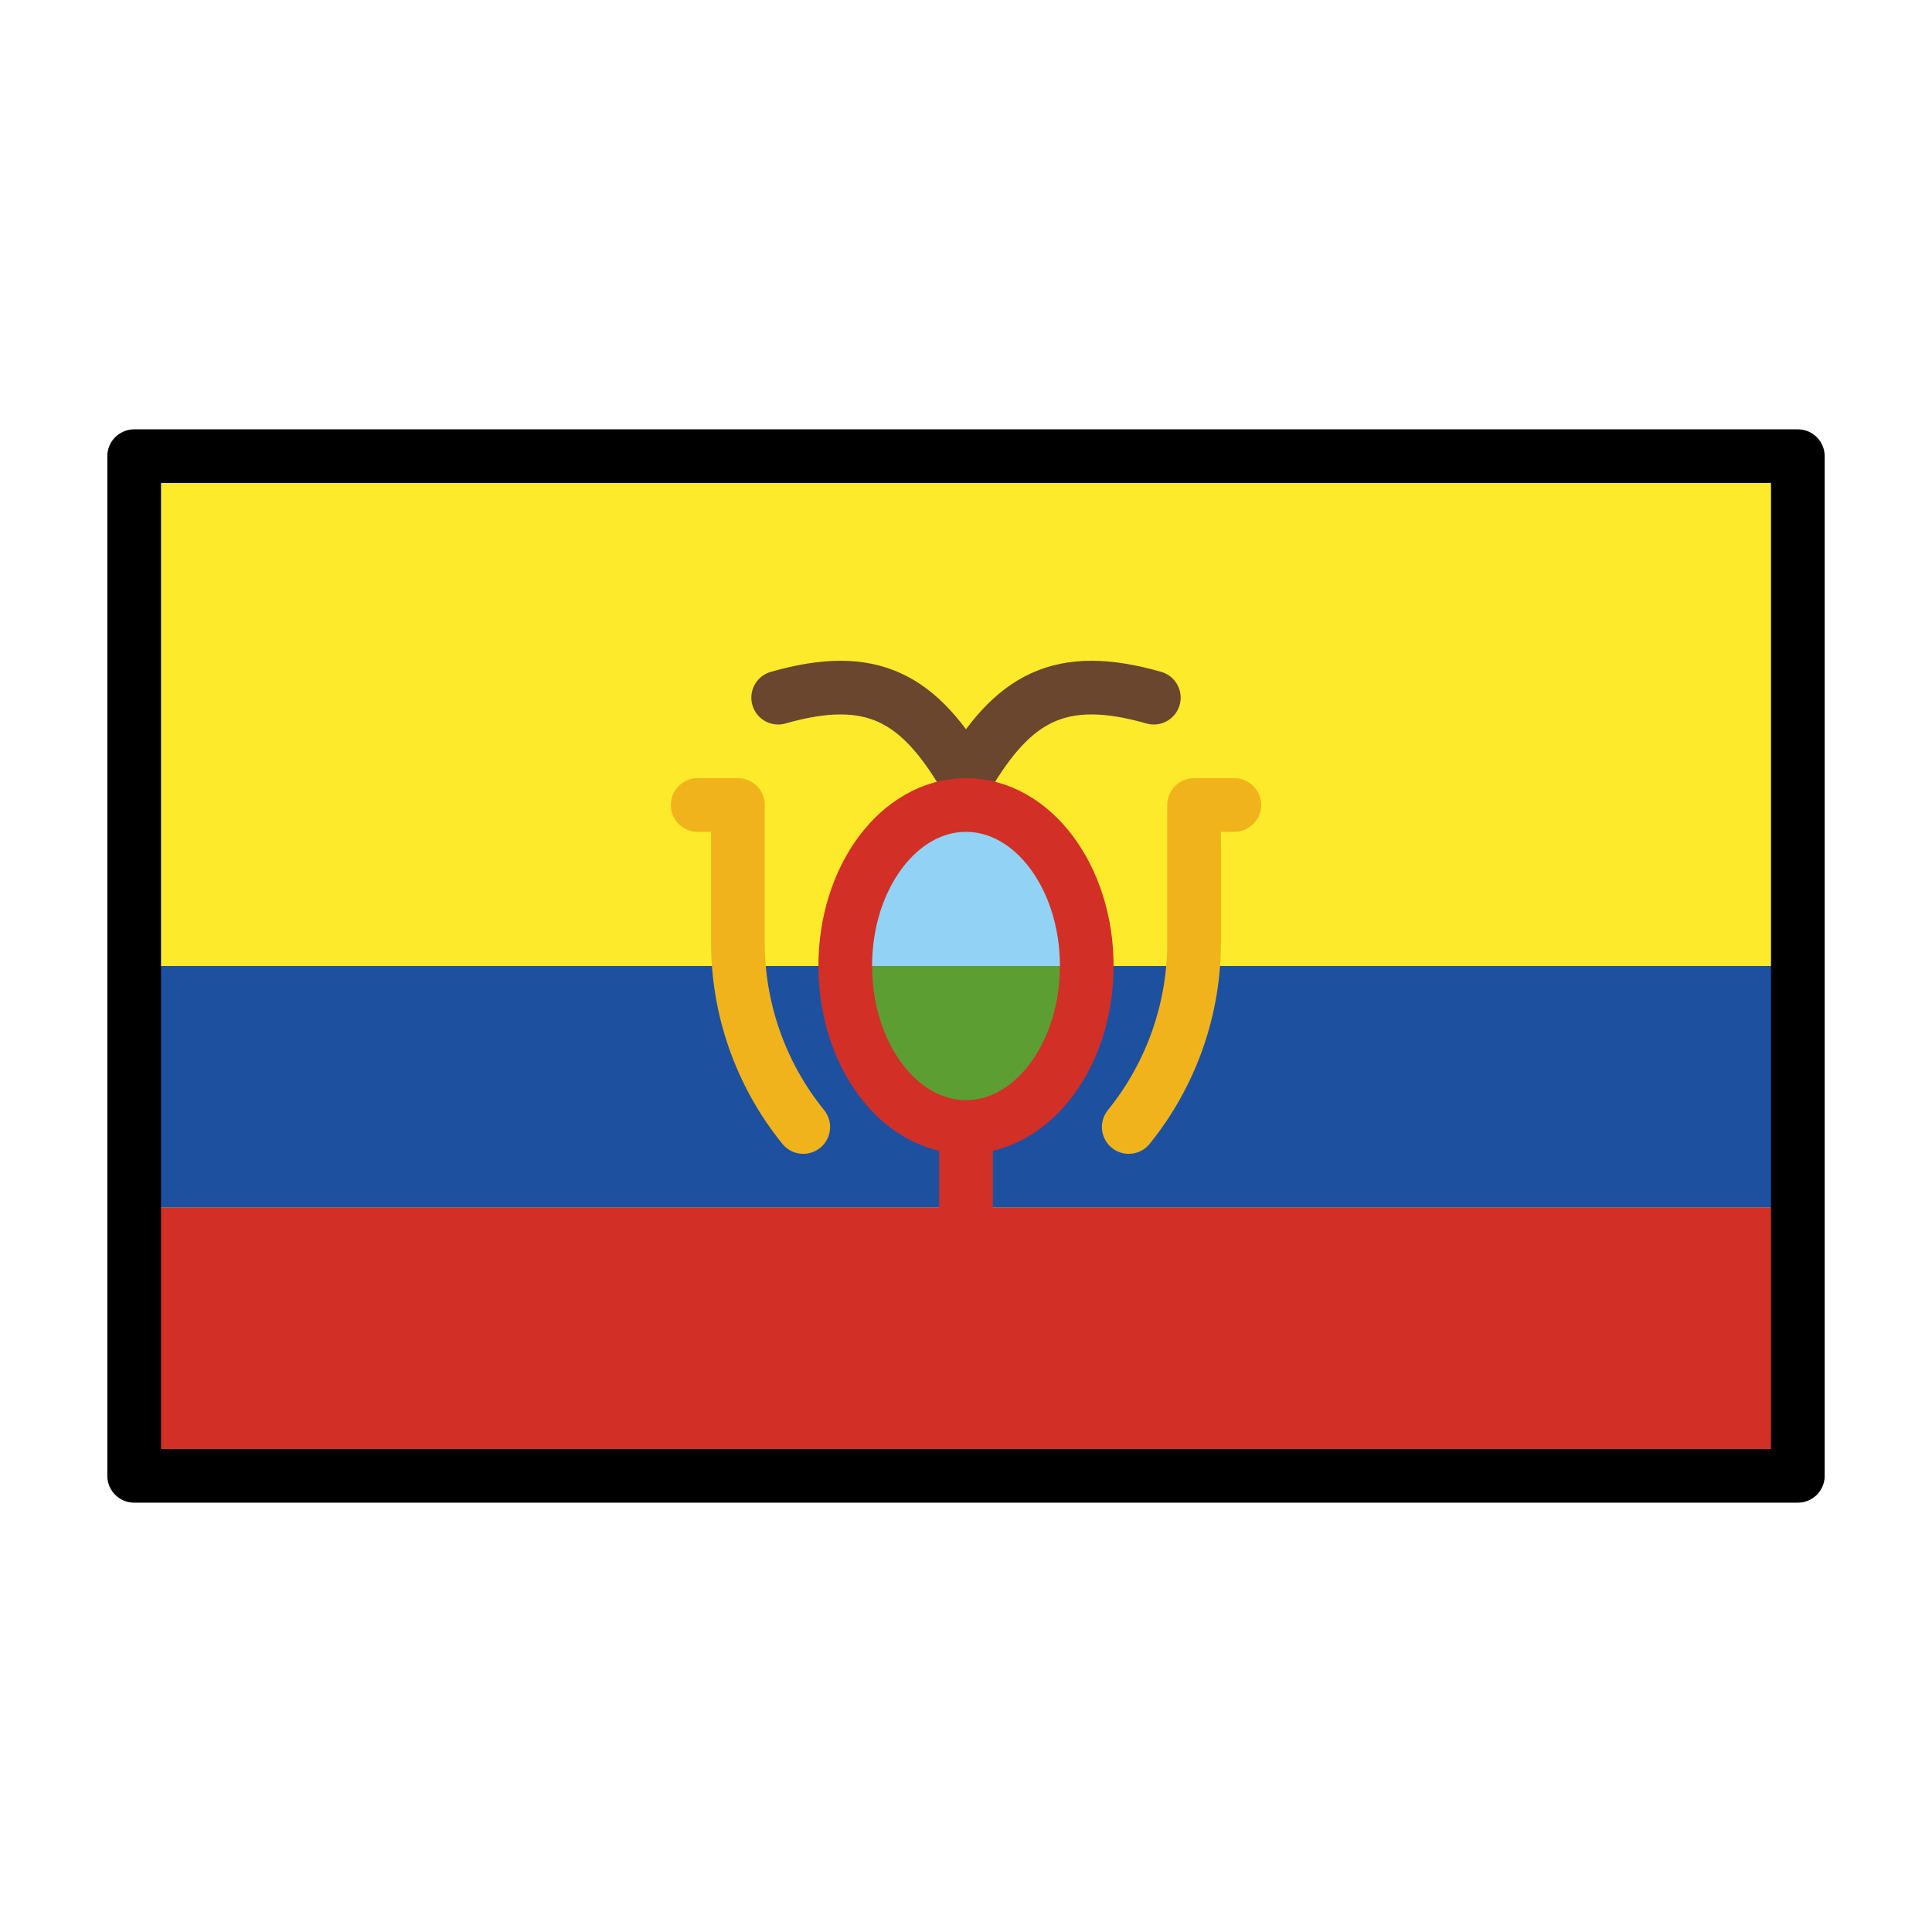
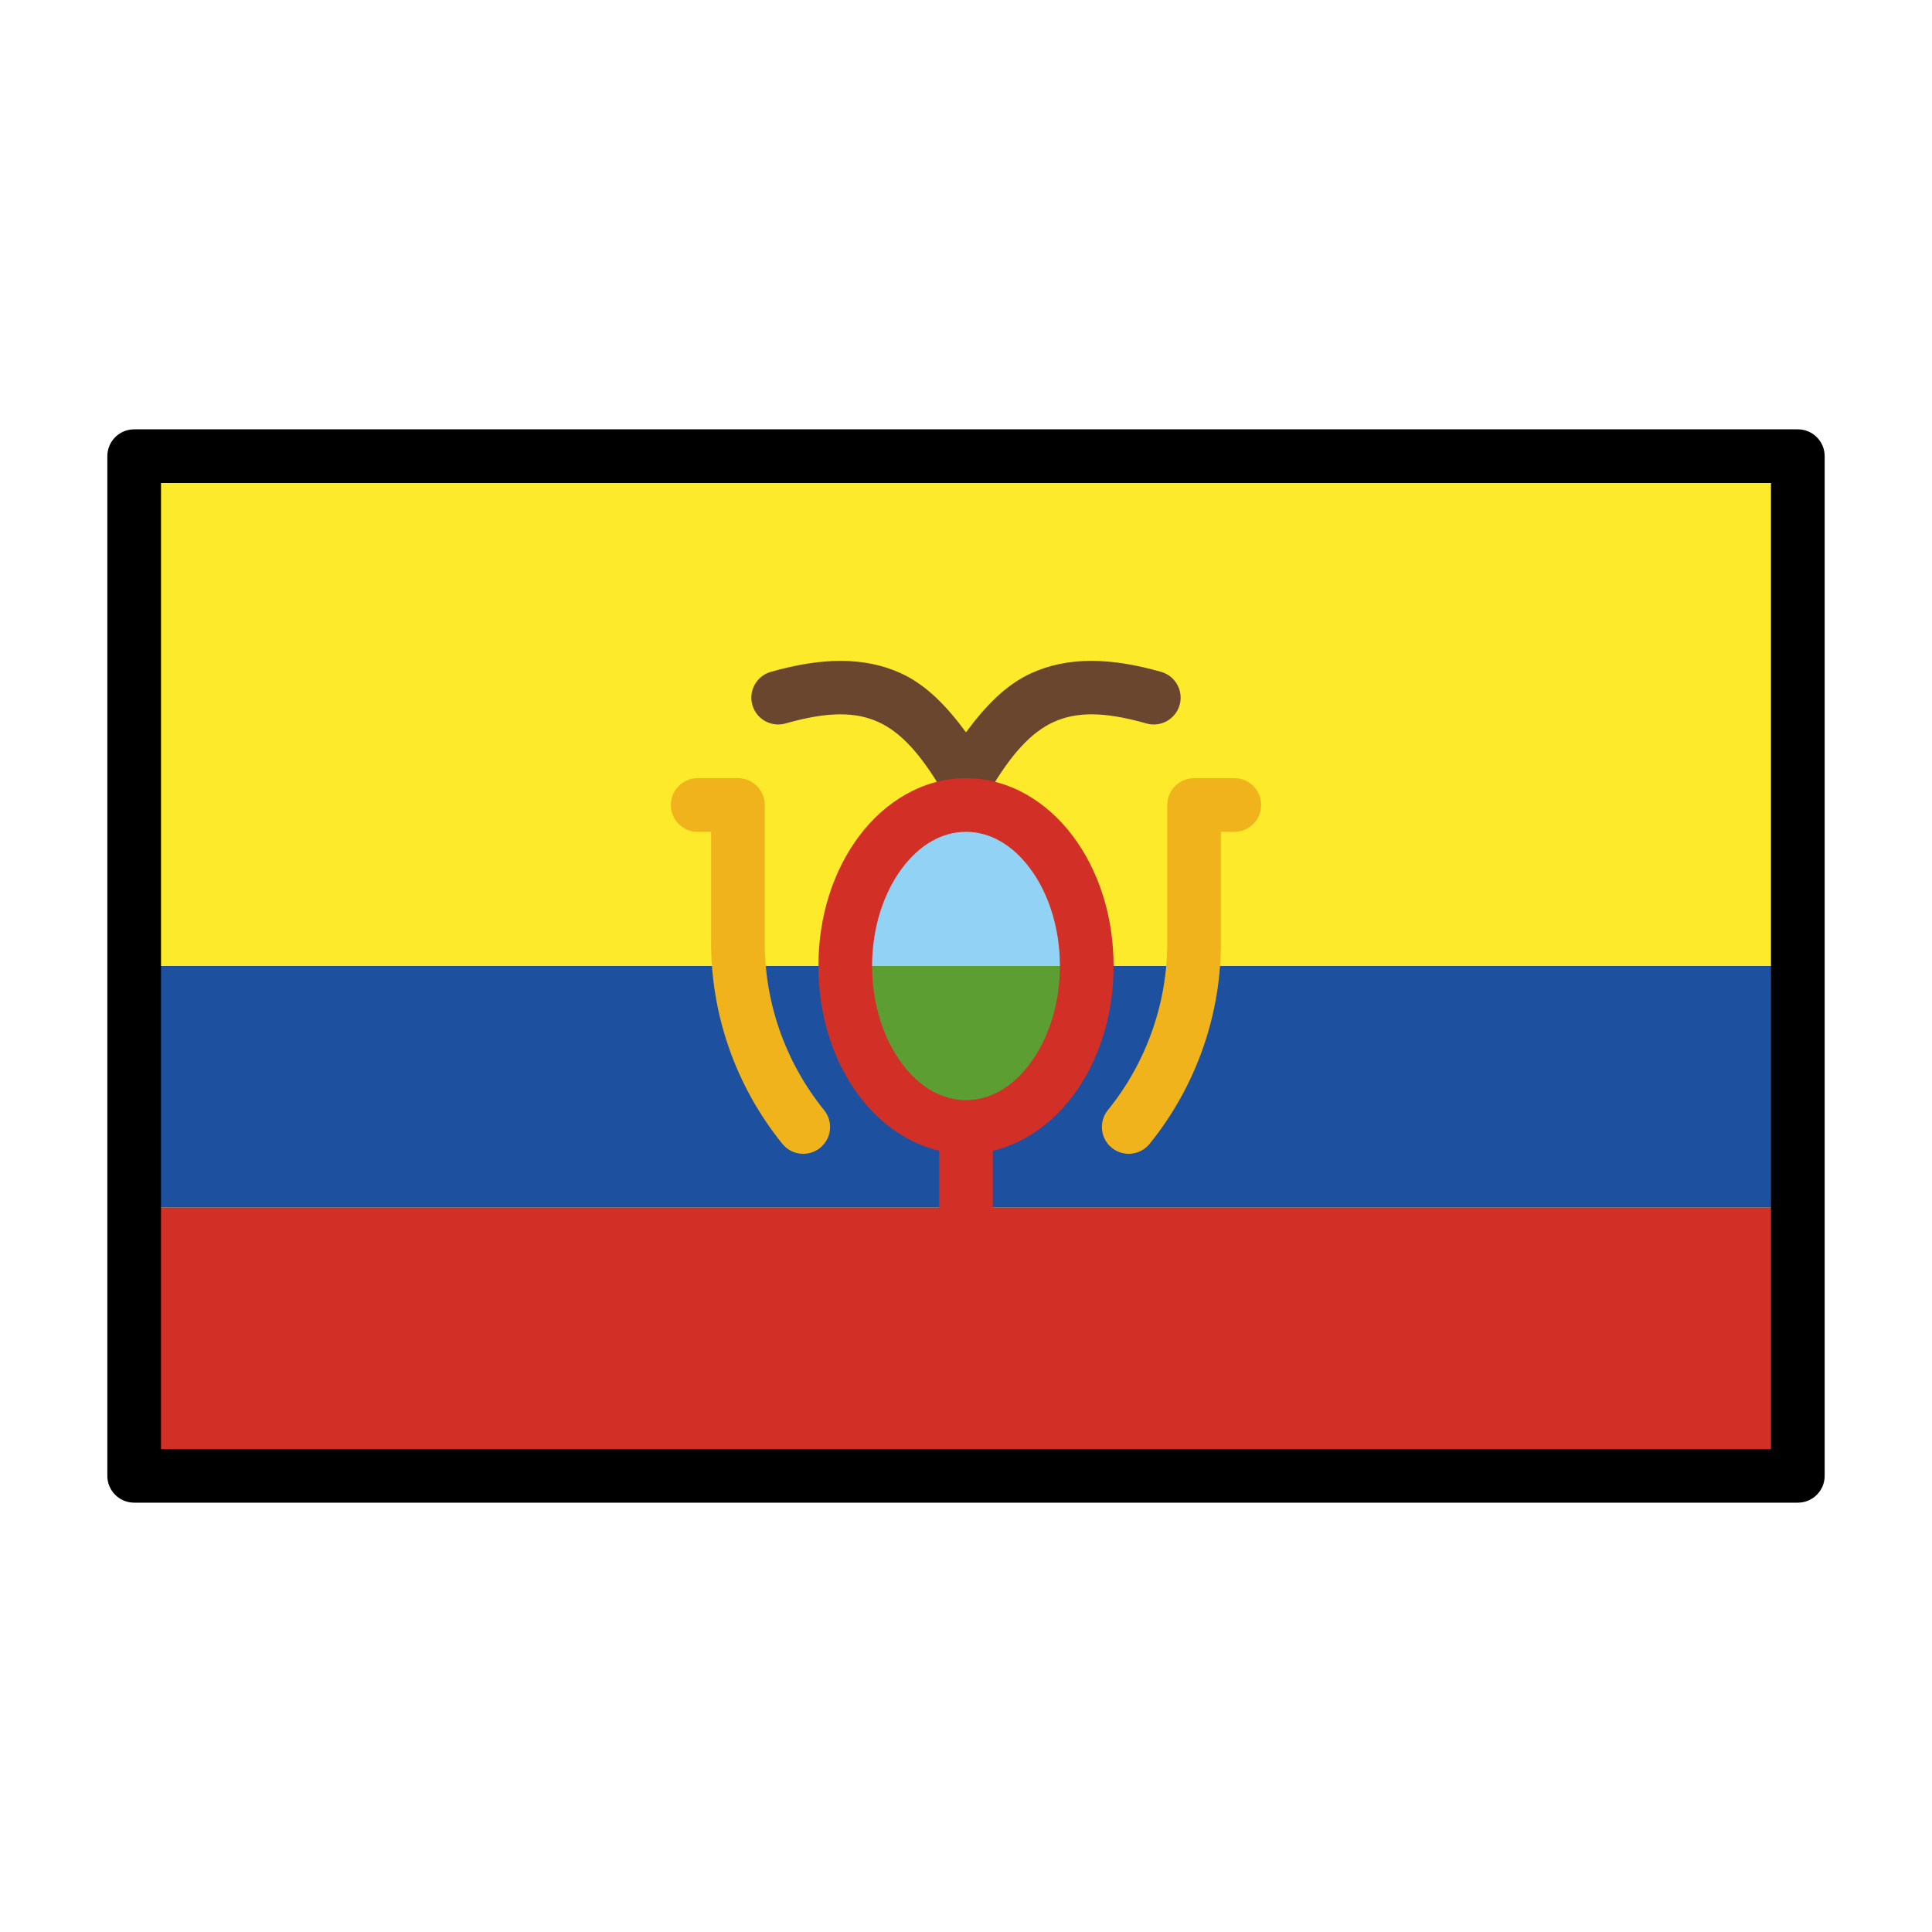
- <svg xmlns="http://www.w3.org/2000/svg" id="emoji" viewBox="0 0 72 72">
-   <g id="color">
-     <rect x="5" y="17" width="62" height="38" fill="#fcea2b" />
-     <rect x="5" y="45" width="62" height="10" fill="#d22f27" />
-     <rect x="5" y="36" width="62" height="9" fill="#1e50a0" />
-     <ellipse cx="36" cy="36" rx="4.5" ry="6" fill="#92d3f5" />
-     <path fill="#5c9e31" d="M40.5,36c0,3.314-2.015,6-4.5,6s-4.5-2.686-4.5-6Z" />
-     <line x1="36" x2="36" y1="46" y2="42" fill="none" stroke="#d22f27" stroke-miterlimit="10" stroke-width="2" />
-     <path fill="none" stroke="#f1b31c" stroke-linecap="round" stroke-linejoin="round" stroke-width="2" d="M42.065,42A10.928,10.928,0,0,0,44.5,35V30H46" />
-     <path fill="none" stroke="#f1b31c" stroke-linecap="round" stroke-linejoin="round" stroke-width="2" d="M26,30h1.5v5a10.928,10.928,0,0,0,2.435,7" />
-     <path fill="none" stroke="#6a462f" stroke-linecap="round" stroke-linejoin="round" stroke-width="2" d="M29,26c3.5-1,5.25,0,7,3,1.75-3,3.5-4,7-3" />
-     <ellipse cx="36" cy="36" rx="4.5" ry="6" fill="none" stroke="#d22f27" stroke-miterlimit="10" stroke-width="2" />
-   </g>
-   <g id="line">
-     <rect x="5" y="17" width="62" height="38" fill="none" stroke="#000" stroke-linecap="round" stroke-linejoin="round" stroke-width="2" />
-   </g>
+ <svg xmlns="http://www.w3.org/2000/svg" id="emoji" viewBox="0 0 72 72" version="1.1">
+   <defs id="defs99956" />
+   <path id="path100171" style="fill:#fcea2b" d="M 5,17 H 67 V 55 H 5 Z" />
+   <path id="path100174" style="fill:#d22f27" d="M 5,45 H 67 V 55 H 5 Z" />
+   <path id="path100177" style="fill:#1e50a0" d="m 5,36 h 62 v 9 H 5 Z" />
+   <path id="path100180" style="fill:#92d3f5" d="M 40.5,36 A 4.5,6 0 0 1 36,42 4.5,6 0 0 1 31.5,36 4.5,6 0 0 1 36,30 4.5,6 0 0 1 40.5,36 Z" />
+   <path fill="#5c9e31" d="m 40.5,36 c 0,3.314 -2.015,6 -4.5,6 -2.485,0 -4.5,-2.686 -4.5,-6 z" id="path100168" />
+   <path style="color:#000000;fill:#d22f27;stroke-miterlimit:10" d="m 35,42 v 4 h 2 v -4 z" id="path100162" />
+   <path style="color:#000000;fill:#f1b31c;stroke-linecap:round;stroke-linejoin:round;-inkscape-stroke:none" d="m 44.5,29 a 1,1 0 0 0 -1,1 v 5 a 1,1 0 0 0 0,0.012 c 0.026,2.313 -0.757,4.562 -2.213,6.359 a 1,1 0 0 0 0.148,1.406 1,1 0 0 0 1.406,-0.148 C 44.59,40.47 45.531,37.767 45.5,34.988 V 31 H 46 a 1,1 0 0 0 1,-1 1,1 0 0 0 -1,-1 z" id="path100150" />
+   <path style="color:#000000;fill:#f1b31c;stroke-linecap:round;stroke-linejoin:round" d="m 26,29 a 1,1 0 0 0 -1,1 1,1 0 0 0 1,1 h 0.5 v 3.988 c -0.031,2.778 0.91,5.481 2.658,7.641 a 1,1 0 0 0 1.406,0.148 1,1 0 0 0 0.148,-1.406 C 29.257,39.573 28.474,37.325 28.5,35.012 A 1,1 0 0 0 28.5,35 v -5 a 1,1 0 0 0 -1,-1 z" id="path100153" />
+   <path style="color:#000000;fill:#6a462f;stroke-linecap:round;stroke-linejoin:round" d="m 31.34,24.629 c -0.806,-0.002 -1.677,0.142 -2.615,0.41 a 1,1 0 0 0 -0.686,1.236 1,1 0 0 0 1.236,0.686 c 1.623,-0.464 2.646,-0.425 3.465,-0.051 0.819,0.374 1.57,1.177 2.396,2.594 a 1,1 0 0 0 1.727,0 c 0.826,-1.416 1.578,-2.22 2.396,-2.594 0.819,-0.374 1.842,-0.413 3.465,0.051 a 1,1 0 0 0 1.236,-0.686 1,1 0 0 0 -0.686,-1.236 C 41.398,24.503 39.797,24.464 38.428,25.09 37.459,25.533 36.703,26.341 36,27.291 35.297,26.341 34.541,25.533 33.572,25.09 32.888,24.777 32.146,24.631 31.34,24.629 Z" id="path100156" />
+   <path style="color:#000000;fill:#d22f27;stroke-miterlimit:10" d="m 36,29 c -1.603,0 -3.022,0.877 -3.982,2.158 C 31.057,32.439 30.5,34.14 30.5,36 c 0,1.86 0.557,3.561 1.518,4.842 C 32.978,42.123 34.397,43 36,43 37.603,43 39.022,42.123 39.982,40.842 40.943,39.561 41.5,37.86 41.5,36 41.5,34.14 40.943,32.439 39.982,31.158 39.022,29.877 37.603,29 36,29 Z m 0,2 c 0.882,0 1.715,0.467 2.383,1.357 C 39.051,33.248 39.5,34.546 39.5,36 c 0,1.454 -0.449,2.752 -1.117,3.643 C 37.715,40.533 36.882,41 36,41 35.118,41 34.285,40.533 33.617,39.643 32.949,38.752 32.5,37.454 32.5,36 c 0,-1.454 0.449,-2.752 1.117,-3.643 C 34.285,31.467 35.118,31 36,31 Z" id="path100165" />
+   <path style="color:#000000;fill:#000000;stroke-linecap:round;stroke-linejoin:round" d="m 5,16 a 1,1 0 0 0 -1,1 v 38 a 1,1 0 0 0 1,1 h 62 a 1,1 0 0 0 1,-1 V 17 a 1,1 0 0 0 -1,-1 z m 1,2 H 66 V 54 H 6 Z" id="path100159" />
</svg>
